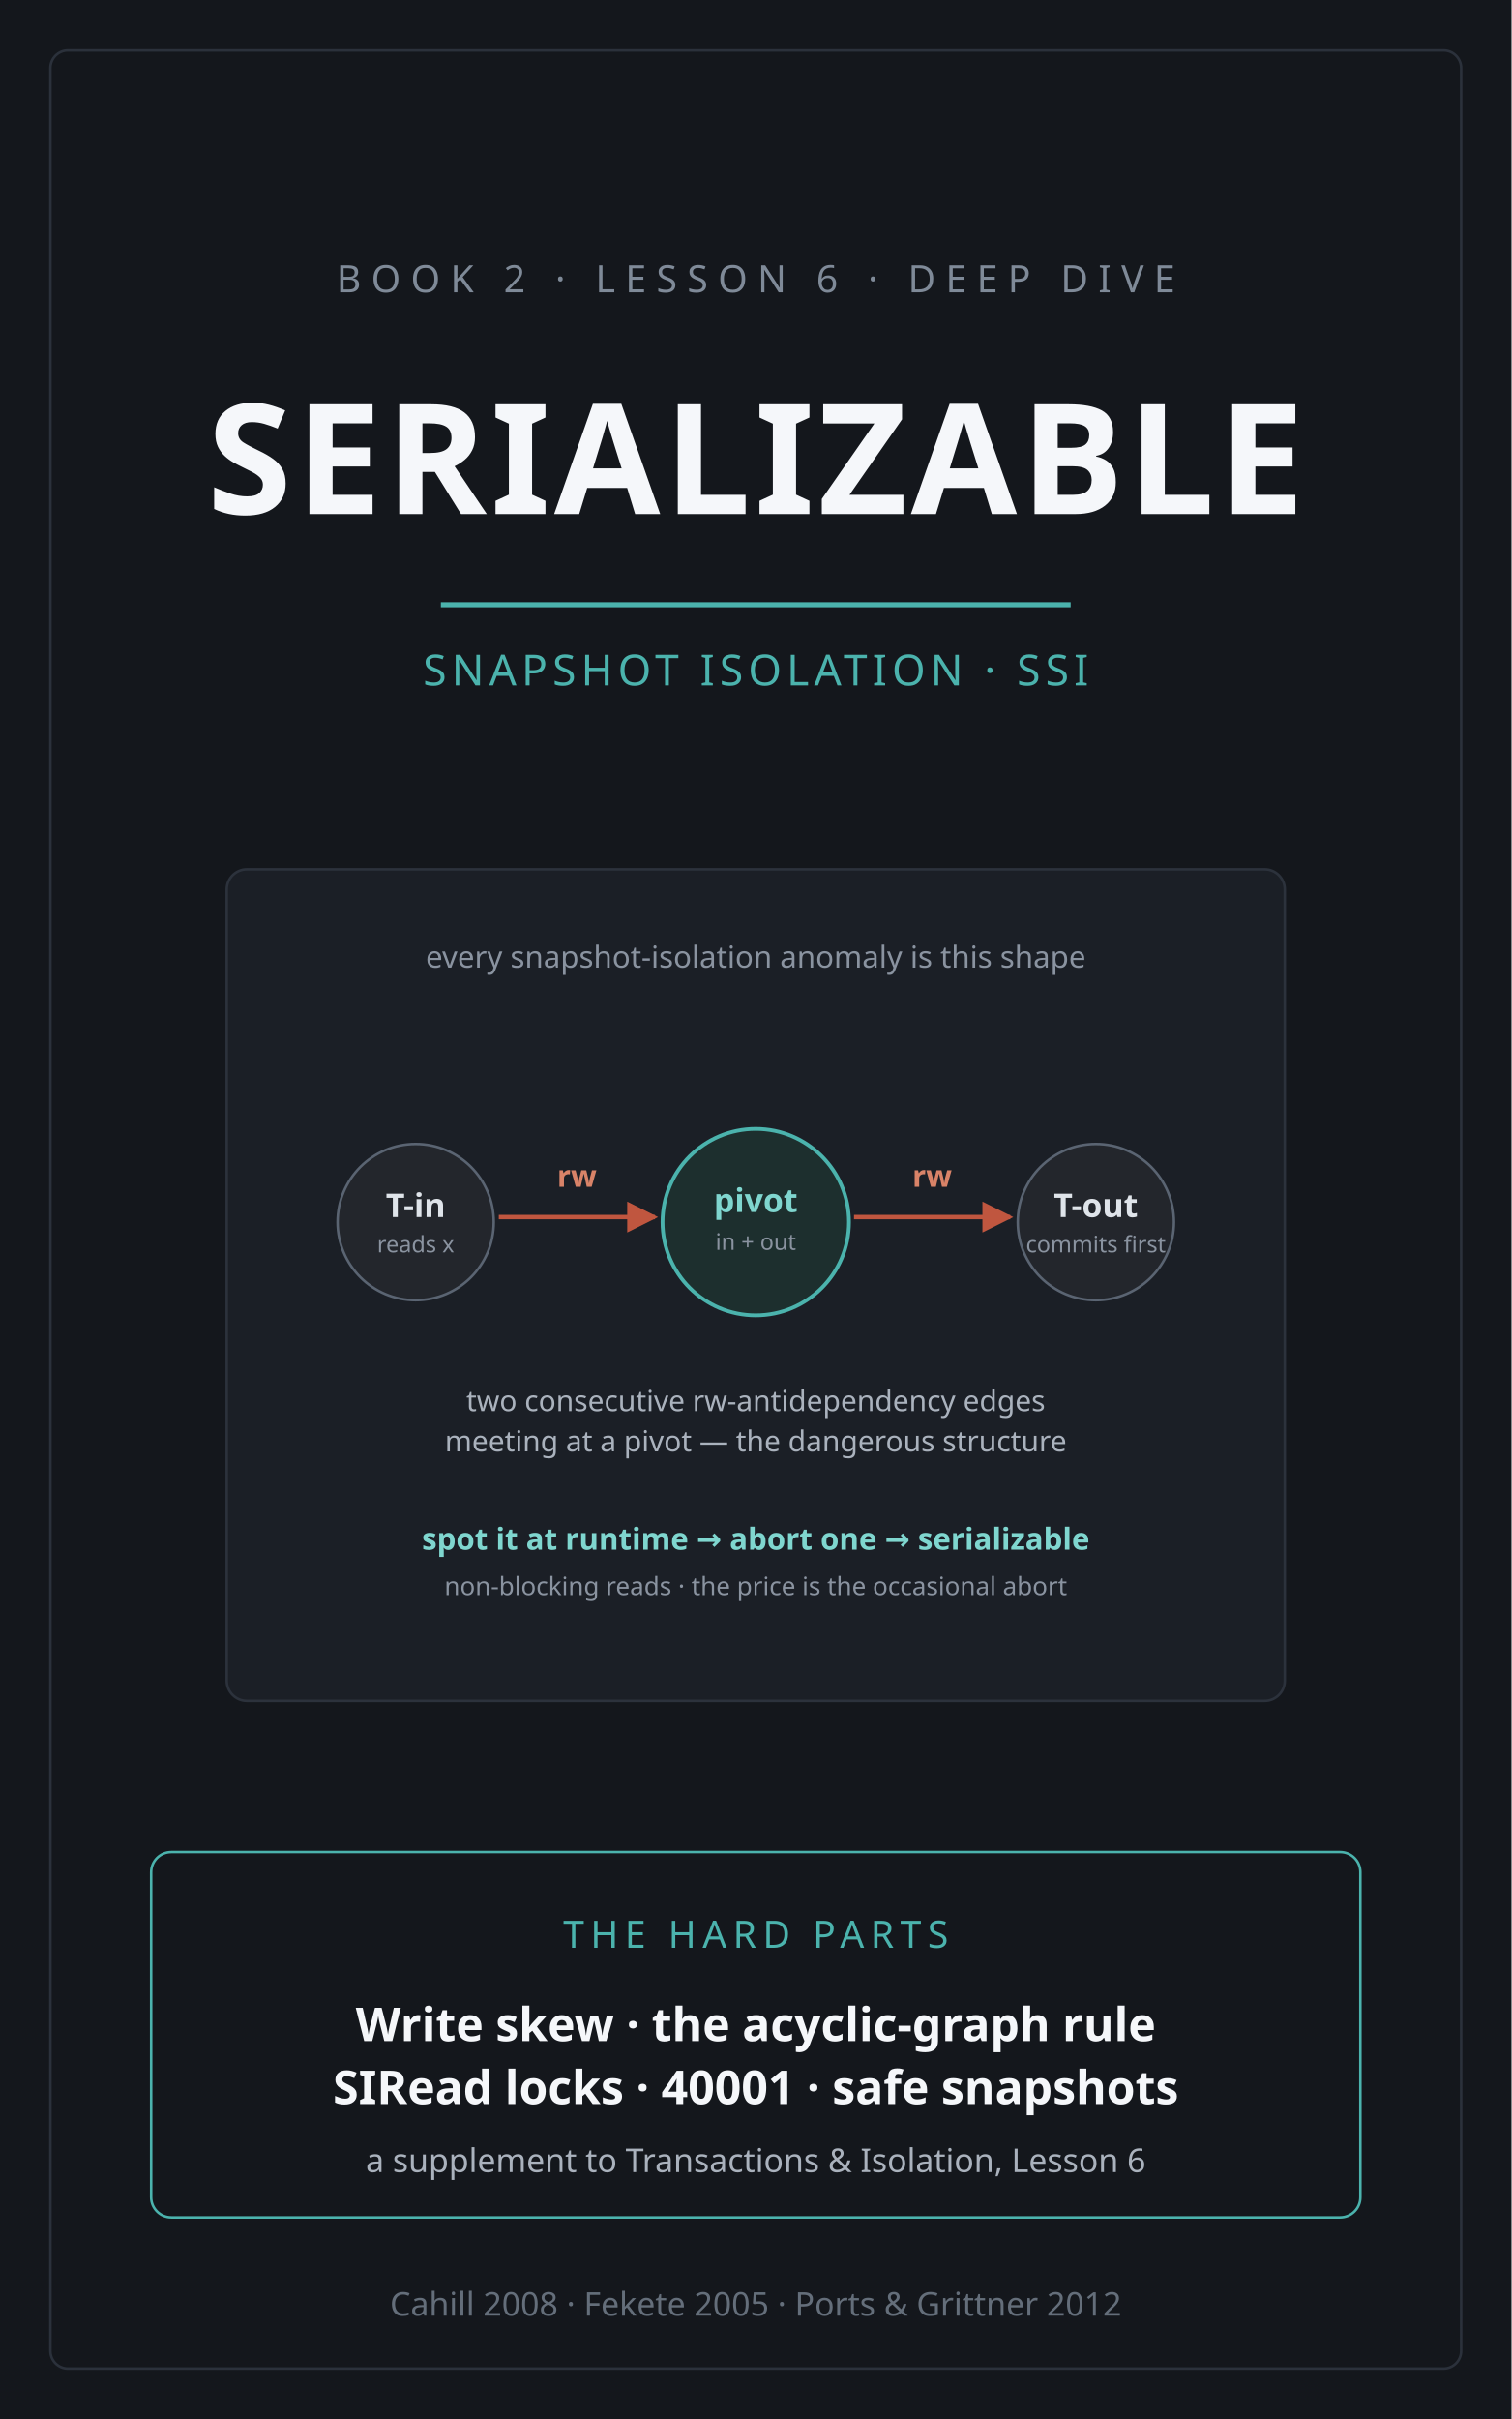
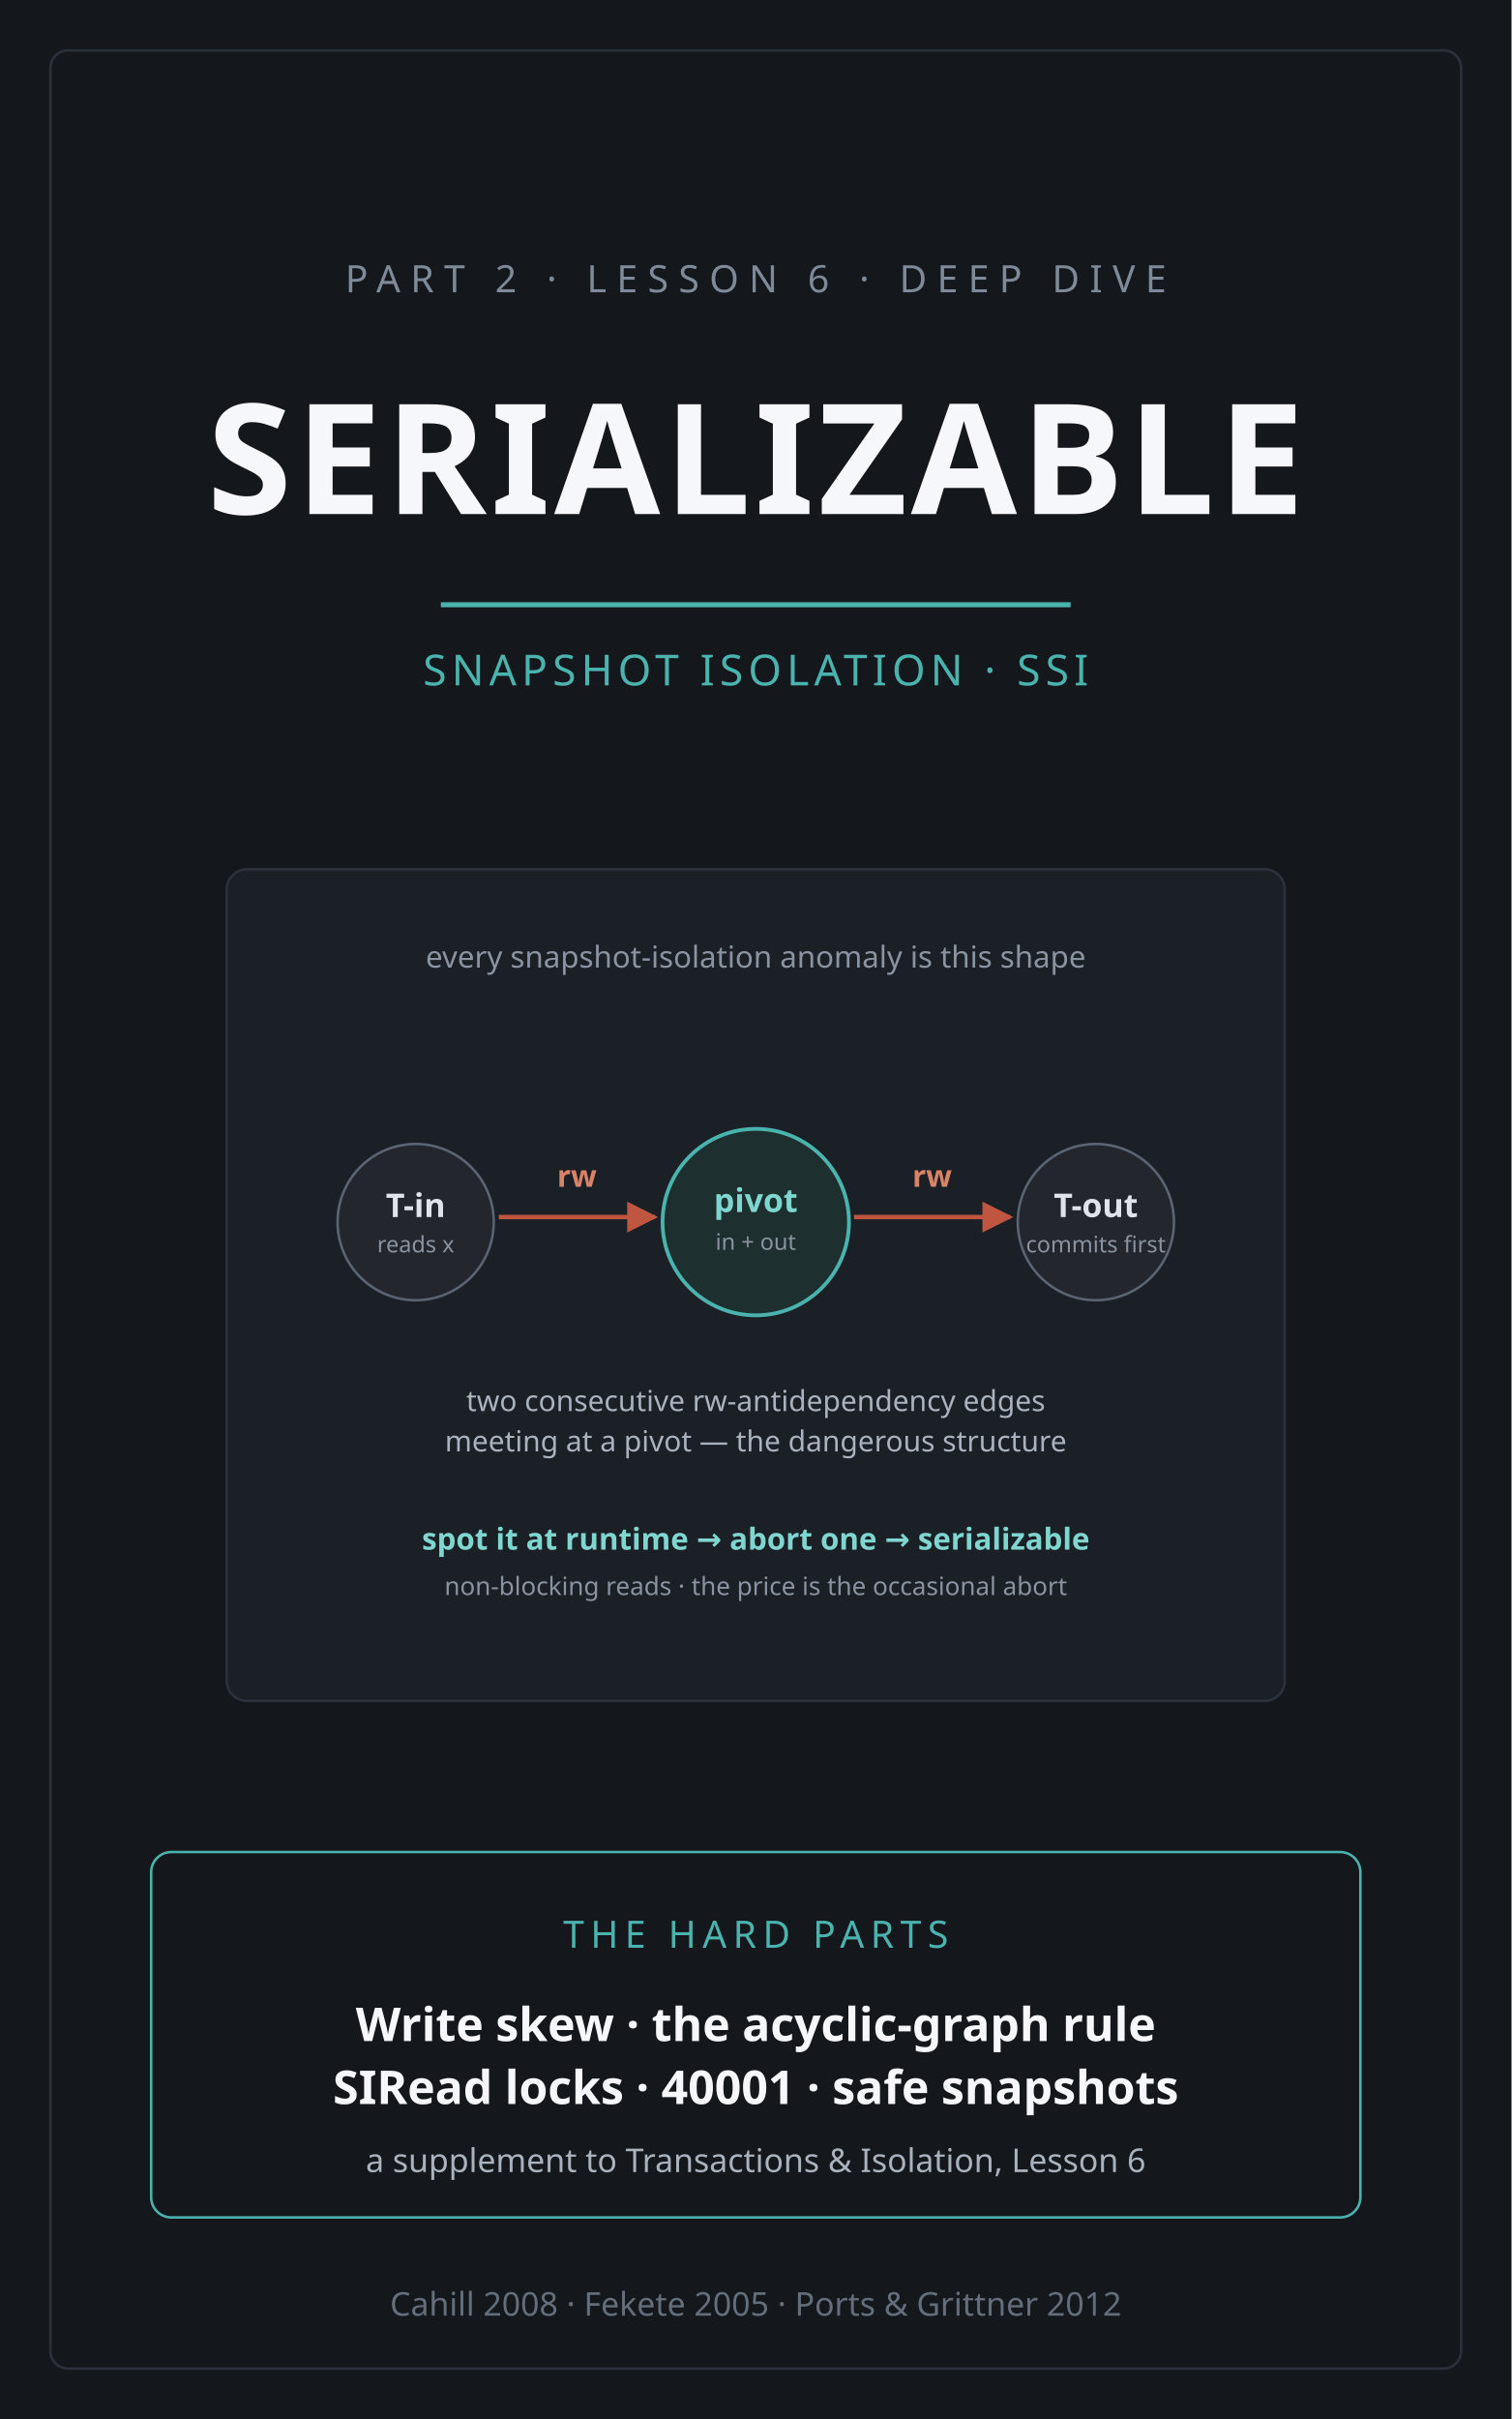
<svg xmlns="http://www.w3.org/2000/svg" viewBox="0 0 1200 1920" font-family="sans-serif">
  <defs>
    <marker id="sc1" viewBox="0 0 10 10" refX="9" refY="5" markerWidth="7" markerHeight="7" orient="auto-start-reverse">
      <path d="M0,0 L10,5 L0,10 z" fill="#c0563f" />
    </marker>
  </defs>
  <rect width="1200" height="1920" fill="#14171c" />
  <rect x="40" y="40" width="1120" height="1840" fill="none" stroke="#2b313b" stroke-width="2" rx="14" />
-   <text x="600" y="232" text-anchor="middle" fill="#7f8a98" font-size="30" letter-spacing="8">BOOK 2 · LESSON 6 · DEEP DIVE</text>
+   <text x="600" y="232" text-anchor="middle" fill="#7f8a98" font-size="30" letter-spacing="8">PART 2 · LESSON 6 · DEEP DIVE</text>
  <text x="600" y="408" text-anchor="middle" fill="#f5f7fa" font-size="122" font-weight="bold" letter-spacing="3">SERIALIZABLE</text>
  <line x1="350" y1="480" x2="850" y2="480" stroke="#4bb3ad" stroke-width="4" />
  <text x="600" y="544" text-anchor="middle" fill="#4bb3ad" font-size="34" letter-spacing="4">SNAPSHOT ISOLATION · SSI</text>
  <g transform="translate(180,690)">
    <rect x="0" y="0" width="840" height="660" rx="16" fill="#1b1f26" stroke="#2c323c" stroke-width="2" />
    <text x="420" y="78" text-anchor="middle" fill="#8a93a0" font-size="24">every snapshot-isolation anomaly is this shape</text>
    <circle cx="150" cy="280" r="62" fill="#23262c" stroke="#5a6472" stroke-width="2" />
    <text x="150" y="276" text-anchor="middle" fill="#dfe4ea" font-size="26" font-weight="bold">T-in</text>
    <text x="150" y="304" text-anchor="middle" fill="#8a93a0" font-size="18">reads x</text>
    <circle cx="420" cy="280" r="74" fill="#1d2f2e" stroke="#4bb3ad" stroke-width="3" />
    <text x="420" y="272" text-anchor="middle" fill="#7fd6cf" font-size="26" font-weight="bold">pivot</text>
    <text x="420" y="302" text-anchor="middle" fill="#8a93a0" font-size="18">in + out</text>
    <circle cx="690" cy="280" r="62" fill="#23262c" stroke="#5a6472" stroke-width="2" />
    <text x="690" y="276" text-anchor="middle" fill="#dfe4ea" font-size="26" font-weight="bold">T-out</text>
    <text x="690" y="304" text-anchor="middle" fill="#8a93a0" font-size="18">commits first</text>
    <line x1="216" y1="276" x2="340" y2="276" stroke="#c0563f" stroke-width="3.5" marker-end="url(#sc1)" />
    <text x="278" y="252" text-anchor="middle" fill="#d98368" font-size="24" font-weight="bold">rw</text>
    <line x1="498" y1="276" x2="622" y2="276" stroke="#c0563f" stroke-width="3.5" marker-end="url(#sc1)" />
    <text x="560" y="252" text-anchor="middle" fill="#d98368" font-size="24" font-weight="bold">rw</text>
    <text x="420" y="430" text-anchor="middle" fill="#aab2bd" font-size="23">two consecutive rw-antidependency edges</text>
    <text x="420" y="462" text-anchor="middle" fill="#aab2bd" font-size="23">meeting at a pivot — the dangerous structure</text>
    <text x="420" y="540" text-anchor="middle" fill="#7fd6cf" font-size="24" font-weight="bold">spot it at runtime → abort one → serializable</text>
    <text x="420" y="576" text-anchor="middle" fill="#8a93a0" font-size="20">non-blocking reads · the price is the occasional abort</text>
  </g>
  <rect x="120" y="1470" width="960" height="290" rx="16" fill="none" stroke="#4bb3ad" stroke-width="2" />
  <text x="600" y="1546" text-anchor="middle" fill="#4bb3ad" font-size="30" letter-spacing="5">THE HARD PARTS</text>
  <text x="600" y="1620" text-anchor="middle" fill="#f5f7fa" font-size="37" font-weight="bold">Write skew · the acyclic-graph rule</text>
  <text x="600" y="1670" text-anchor="middle" fill="#f5f7fa" font-size="37" font-weight="bold">SIRead locks · 40001 · safe snapshots</text>
  <text x="600" y="1724" text-anchor="middle" fill="#aab2bd" font-size="26">a supplement to Transactions &amp; Isolation, Lesson 6</text>
  <text x="600" y="1838" text-anchor="middle" fill="#646e7a" font-size="26">Cahill 2008 · Fekete 2005 · Ports &amp; Grittner 2012</text>
</svg>
